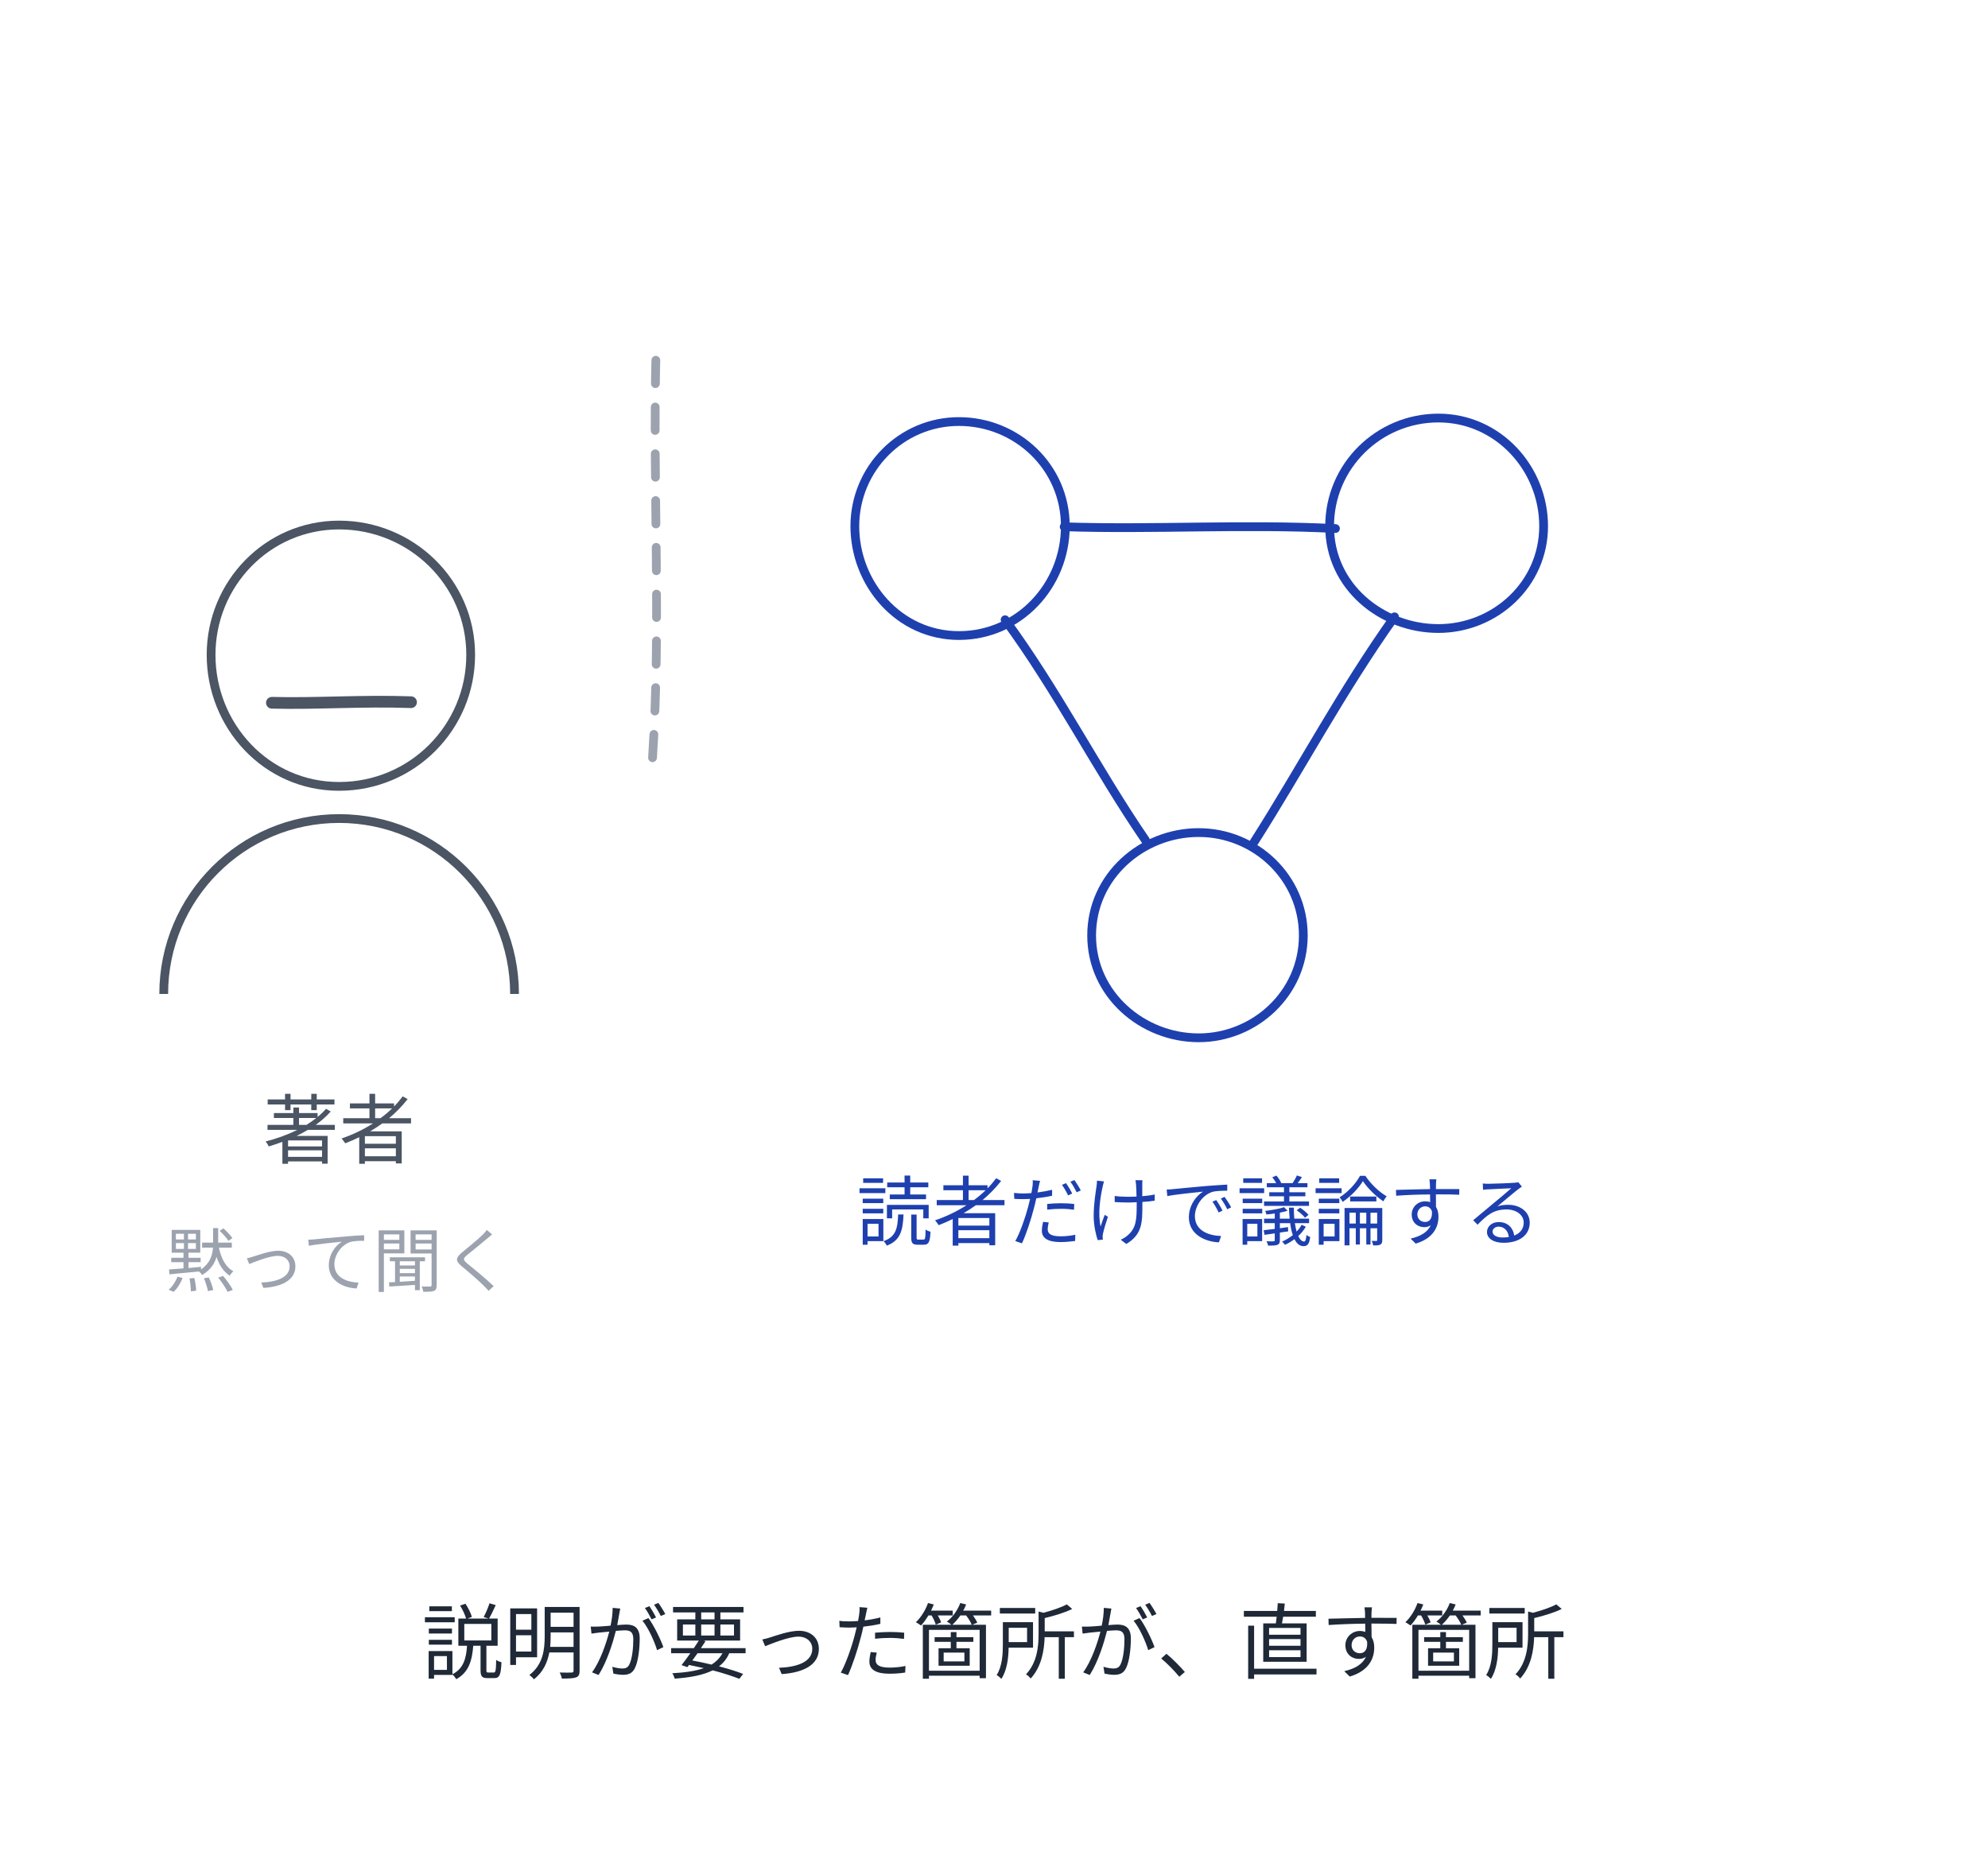
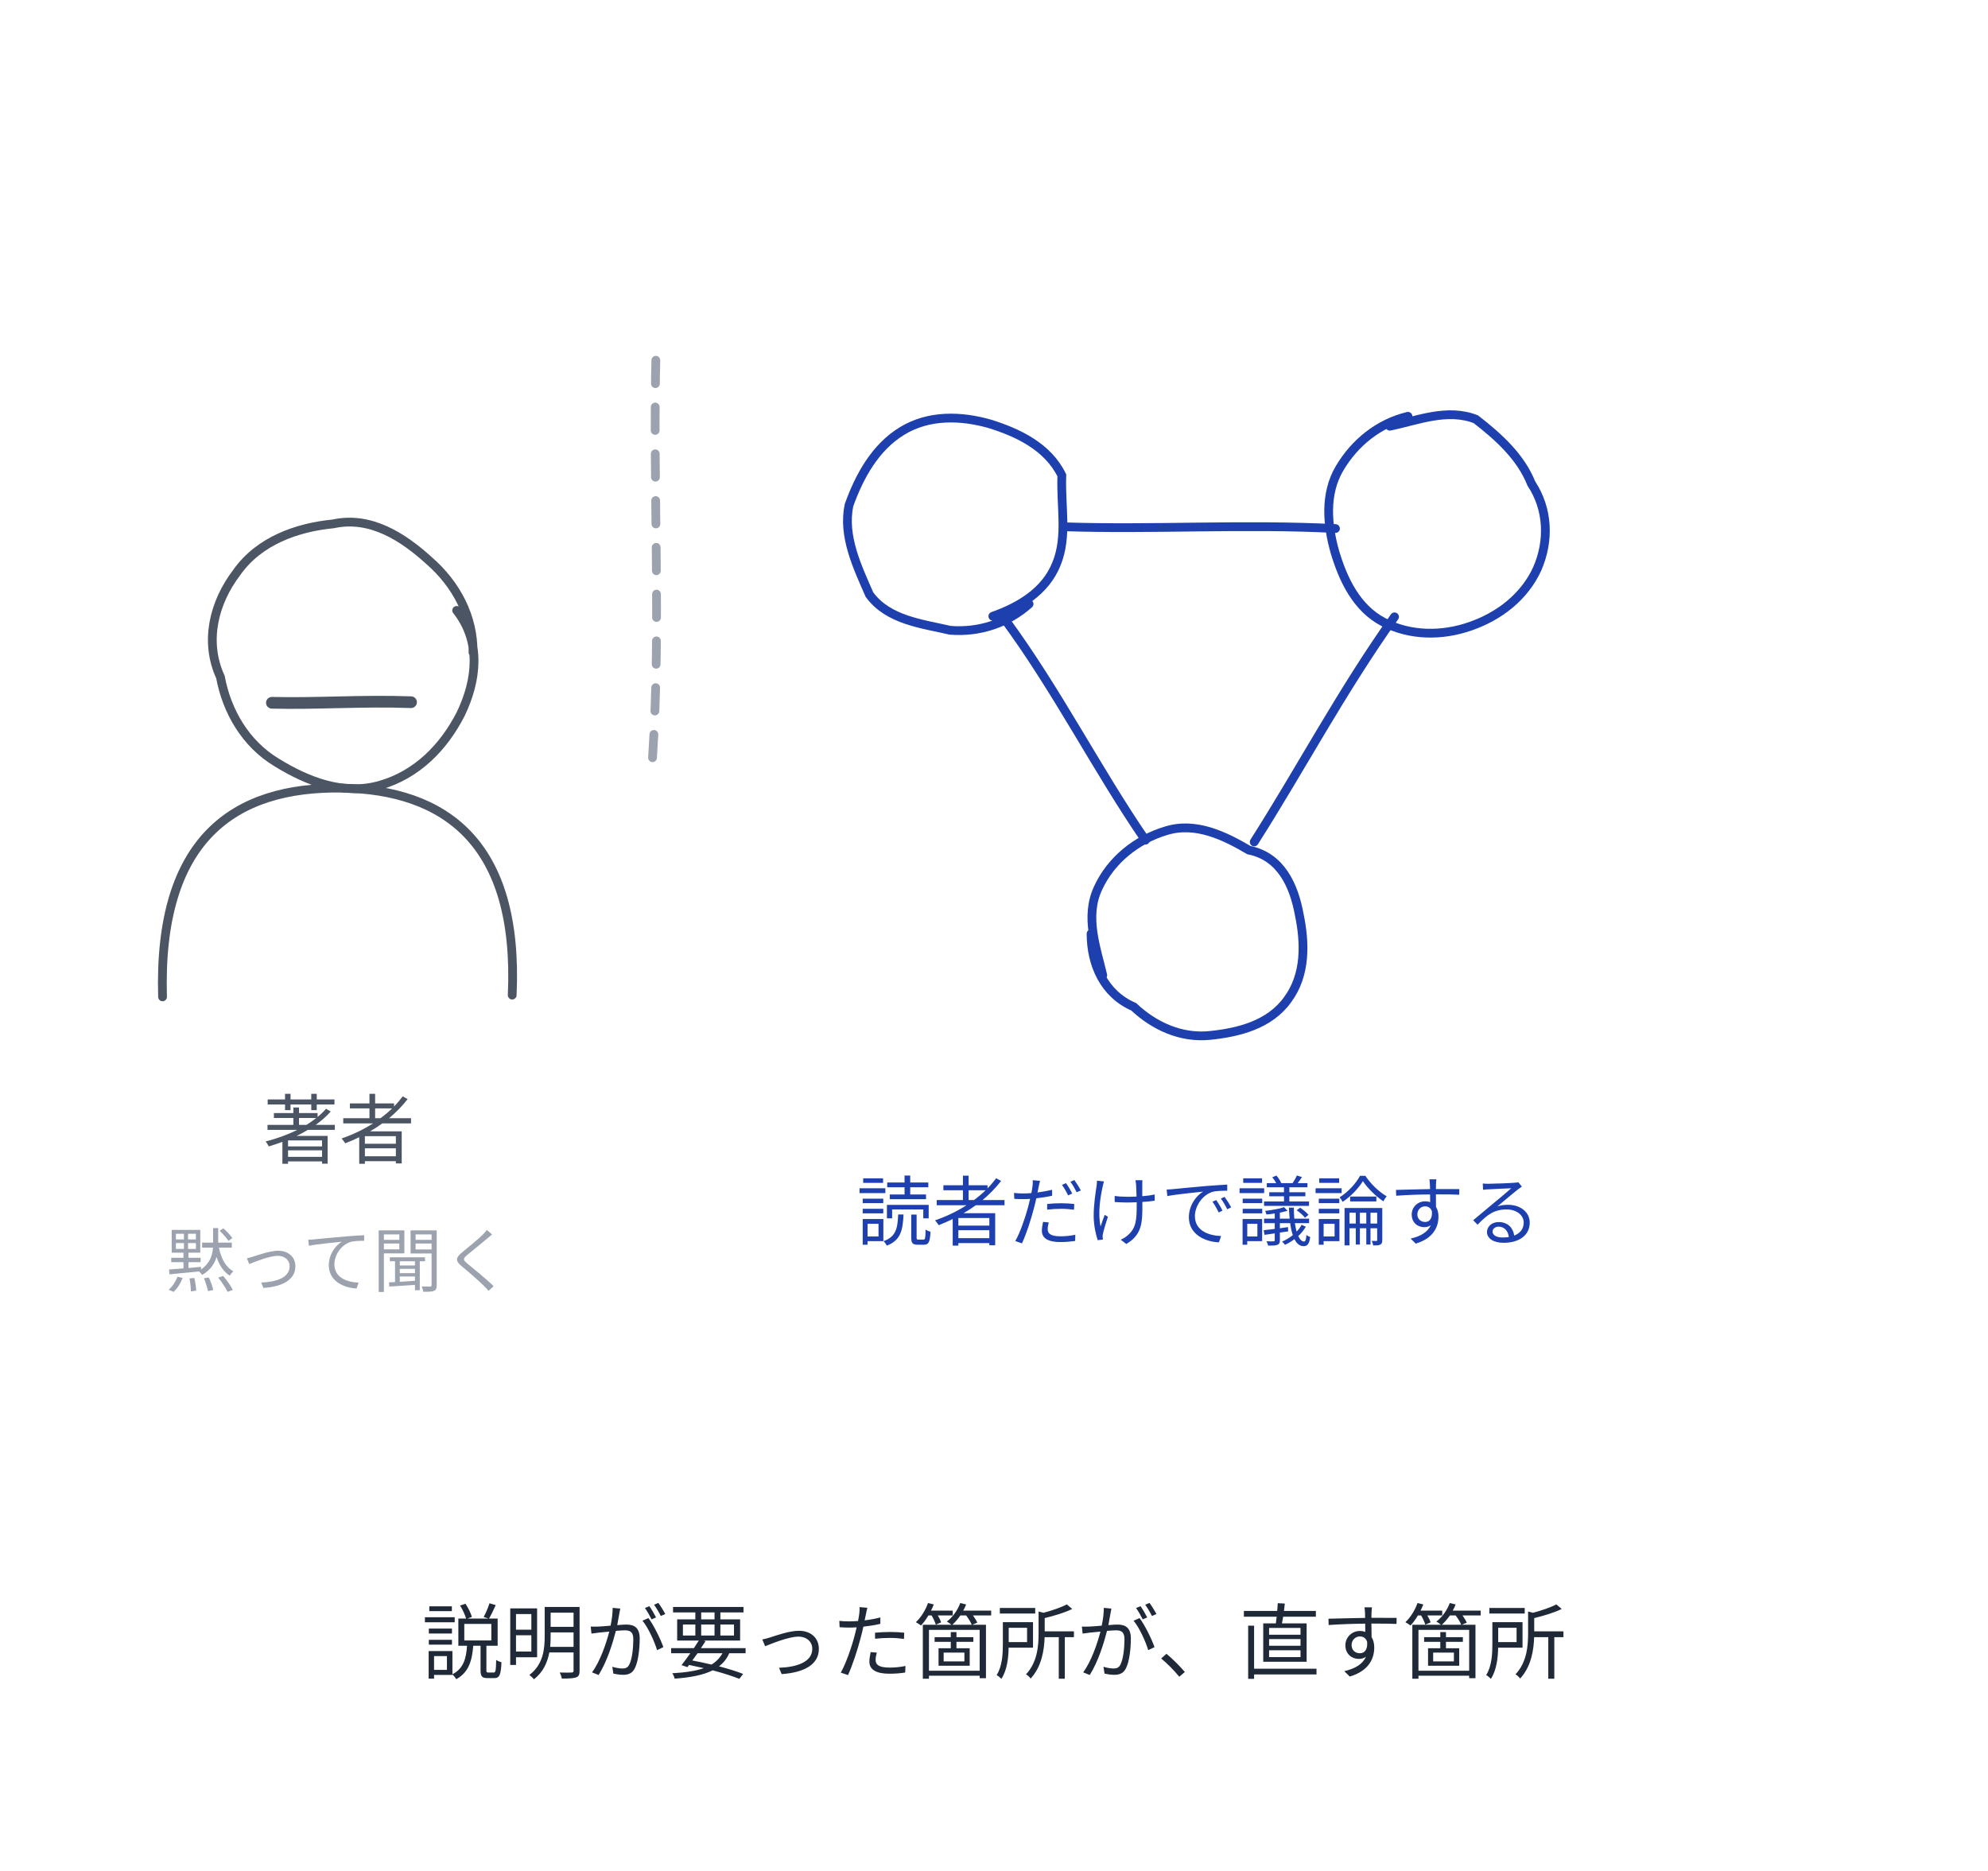
<svg xmlns="http://www.w3.org/2000/svg" width="340" height="320" viewBox="0 0 340 320" preserveAspectRatio="xMidYMid meet">
-   <path d="M80.5 112 C80.5 124.4 70.5 134.5 58 134.5 C45.5 134.5 36.1 124.1 36.1 112 C36.1 99.9 45.7 89.8 58 89.8 C70.3 89.8 80.5 99.6 80.5 112 Z" stroke="#4B5563" stroke-width="1.5" fill="none" stroke-linecap="round" />
+   <path d="M78.1 104.4 C82.3 109.7 81.6 116.3 78.8 122.1 C75.9 127.8 71.3 132.5 65 134.3 C58.7 136.1 52.5 133.6 47.3 130.4 C42 127.2 38.8 121.7 37.7 115.8 C34.9 109.7 36.6 103 40.5 97.9 C44.3 92.5 50.8 90.2 57 89.6 C63.4 88.2 69 91.9 73.4 95.9 C78 99.9 81 105.5 80.9 111.6" stroke="#4B5563" stroke-width="1.5" fill="none" stroke-linecap="round" />
  <path d="M46.5 120.2 C54 120.4 62 119.8 70.3 120.1" stroke="#4B5563" stroke-width="2" fill="none" stroke-linecap="round" />
-   <path d="M28 170 a30 30 0 0 1 60 0" fill="none" stroke="#4B5563" stroke-width="1.5" />
+   <path d="M27.8 170.5 C27 143.5 40 134.5 58.5 134.8 C76 135.1 88.8 144 87.6 170.2" fill="none" stroke="#4B5563" stroke-width="1.5" stroke-linecap="round" />
  <text x="58" y="198" text-anchor="middle" font-family="sans-serif" font-size="13" fill="#4B5563">著者</text>
  <text x="58" y="220" text-anchor="middle" font-family="sans-serif" font-size="12" fill="#9CA3AF">黙って聞く</text>
  <path d="M111.6 129.6 C113.1 106.7 111.6 83.3 112.2 59.9" stroke="#9CA3AF" stroke-width="1.5" stroke-dasharray="4 4" fill="none" stroke-linecap="round" />
-   <path d="M182.2 90 C182.2 100.1 174.3 108.7 164 108.7 C153.7 108.7 146.2 99.8 146.2 90 C146.2 80.2 154.1 72.1 164 72.1 C173.9 72.1 182.2 79.9 182.2 90 Z" stroke="#1E40AF" stroke-width="1.5" fill="none" stroke-linecap="round" />
-   <path d="M264 90 C264 99.9 255.7 107.5 246 107.5 C236.3 107.5 227.4 100.3 227.4 90 C227.4 79.7 235.8 71.5 246 71.5 C256.2 71.5 264 80.1 264 90 Z" stroke="#1E40AF" stroke-width="1.5" fill="none" stroke-linecap="round" />
-   <path d="M222.9 160 C222.9 169.9 214.6 177.5 205 177.5 C195.4 177.5 186.7 170.1 186.7 160 C186.7 149.9 195.3 142.4 205 142.4 C214.7 142.4 222.9 150.1 222.9 160 Z" stroke="#1E40AF" stroke-width="1.5" fill="none" stroke-linecap="round" />
+   <path d="M176 103.3 C172.3 106.6 167.5 108.2 162.5 107.8 C157.8 106.7 151.9 106.1 148.7 101.7 C146.6 96.9 144.1 91.7 145.2 86.4 C147 81.4 149.7 76.5 154.3 73.7 C158.9 70.9 164.4 71.1 169.3 72.5 C174.1 74 179.2 76.4 181.6 81.3 C181.4 86.7 182.6 91.7 180.7 96.4 C178.8 101.2 174.3 103.8 169.8 105.4" stroke="#1E40AF" stroke-width="1.5" fill="none" stroke-linecap="round" />
+   <path d="M237.7 72.9 C242.5 71.9 247.5 69.8 252.4 71.7 C256.4 74.8 260.1 78.2 261.9 82.7 C264.8 87.1 265 92.5 262.9 97.3 C260.7 102.1 256.4 105.4 251.5 107.1 C246.7 108.8 241.2 108.8 236.6 106.4 C232 104 229.7 99.1 228.3 94.4 C227 89.8 226.5 84.5 229.1 80.1 C231.7 75.7 235.8 72.4 240.8 71.2" stroke="#1E40AF" stroke-width="1.5" fill="none" stroke-linecap="round" />
+   <path d="M188.6 166.8 C187.5 162.1 185.5 156.8 187.8 151.9 C190 147.1 194.4 143.6 199.4 142.1 C204.5 140.5 209.5 143 213.6 145.4 C219.1 146.5 221.3 151.5 222.2 156.4 C223.2 161.2 223.4 166.7 220.2 171 C217.1 175.3 211.8 176.6 206.9 177.1 C202 177.6 197.4 175.5 193.9 172.2 C188.8 170 186.6 164.9 186.6 159.7" stroke="#1E40AF" stroke-width="1.5" fill="none" stroke-linecap="round" />
  <path d="M182 90.1 C197.3 90.6 212.7 89.6 228.4 90.4" stroke="#1E40AF" stroke-width="1.5" fill="none" stroke-linecap="round" />
  <path d="M171.9 106 C180.8 118.1 187.6 131.6 195.9 143.7" stroke="#1E40AF" stroke-width="1.5" fill="none" stroke-linecap="round" />
  <path d="M238.5 105.5 C229.4 118.3 222.4 131.6 214.5 144" stroke="#1E40AF" stroke-width="1.5" fill="none" stroke-linecap="round" />
  <text x="205" y="212" text-anchor="middle" font-family="sans-serif" font-size="13" fill="#1E40AF">読者だけで議論する</text>
  <text x="170" y="286" text-anchor="middle" font-family="sans-serif" font-size="14" fill="#1F2937">説明が要った箇所が、直す箇所</text>
</svg>
